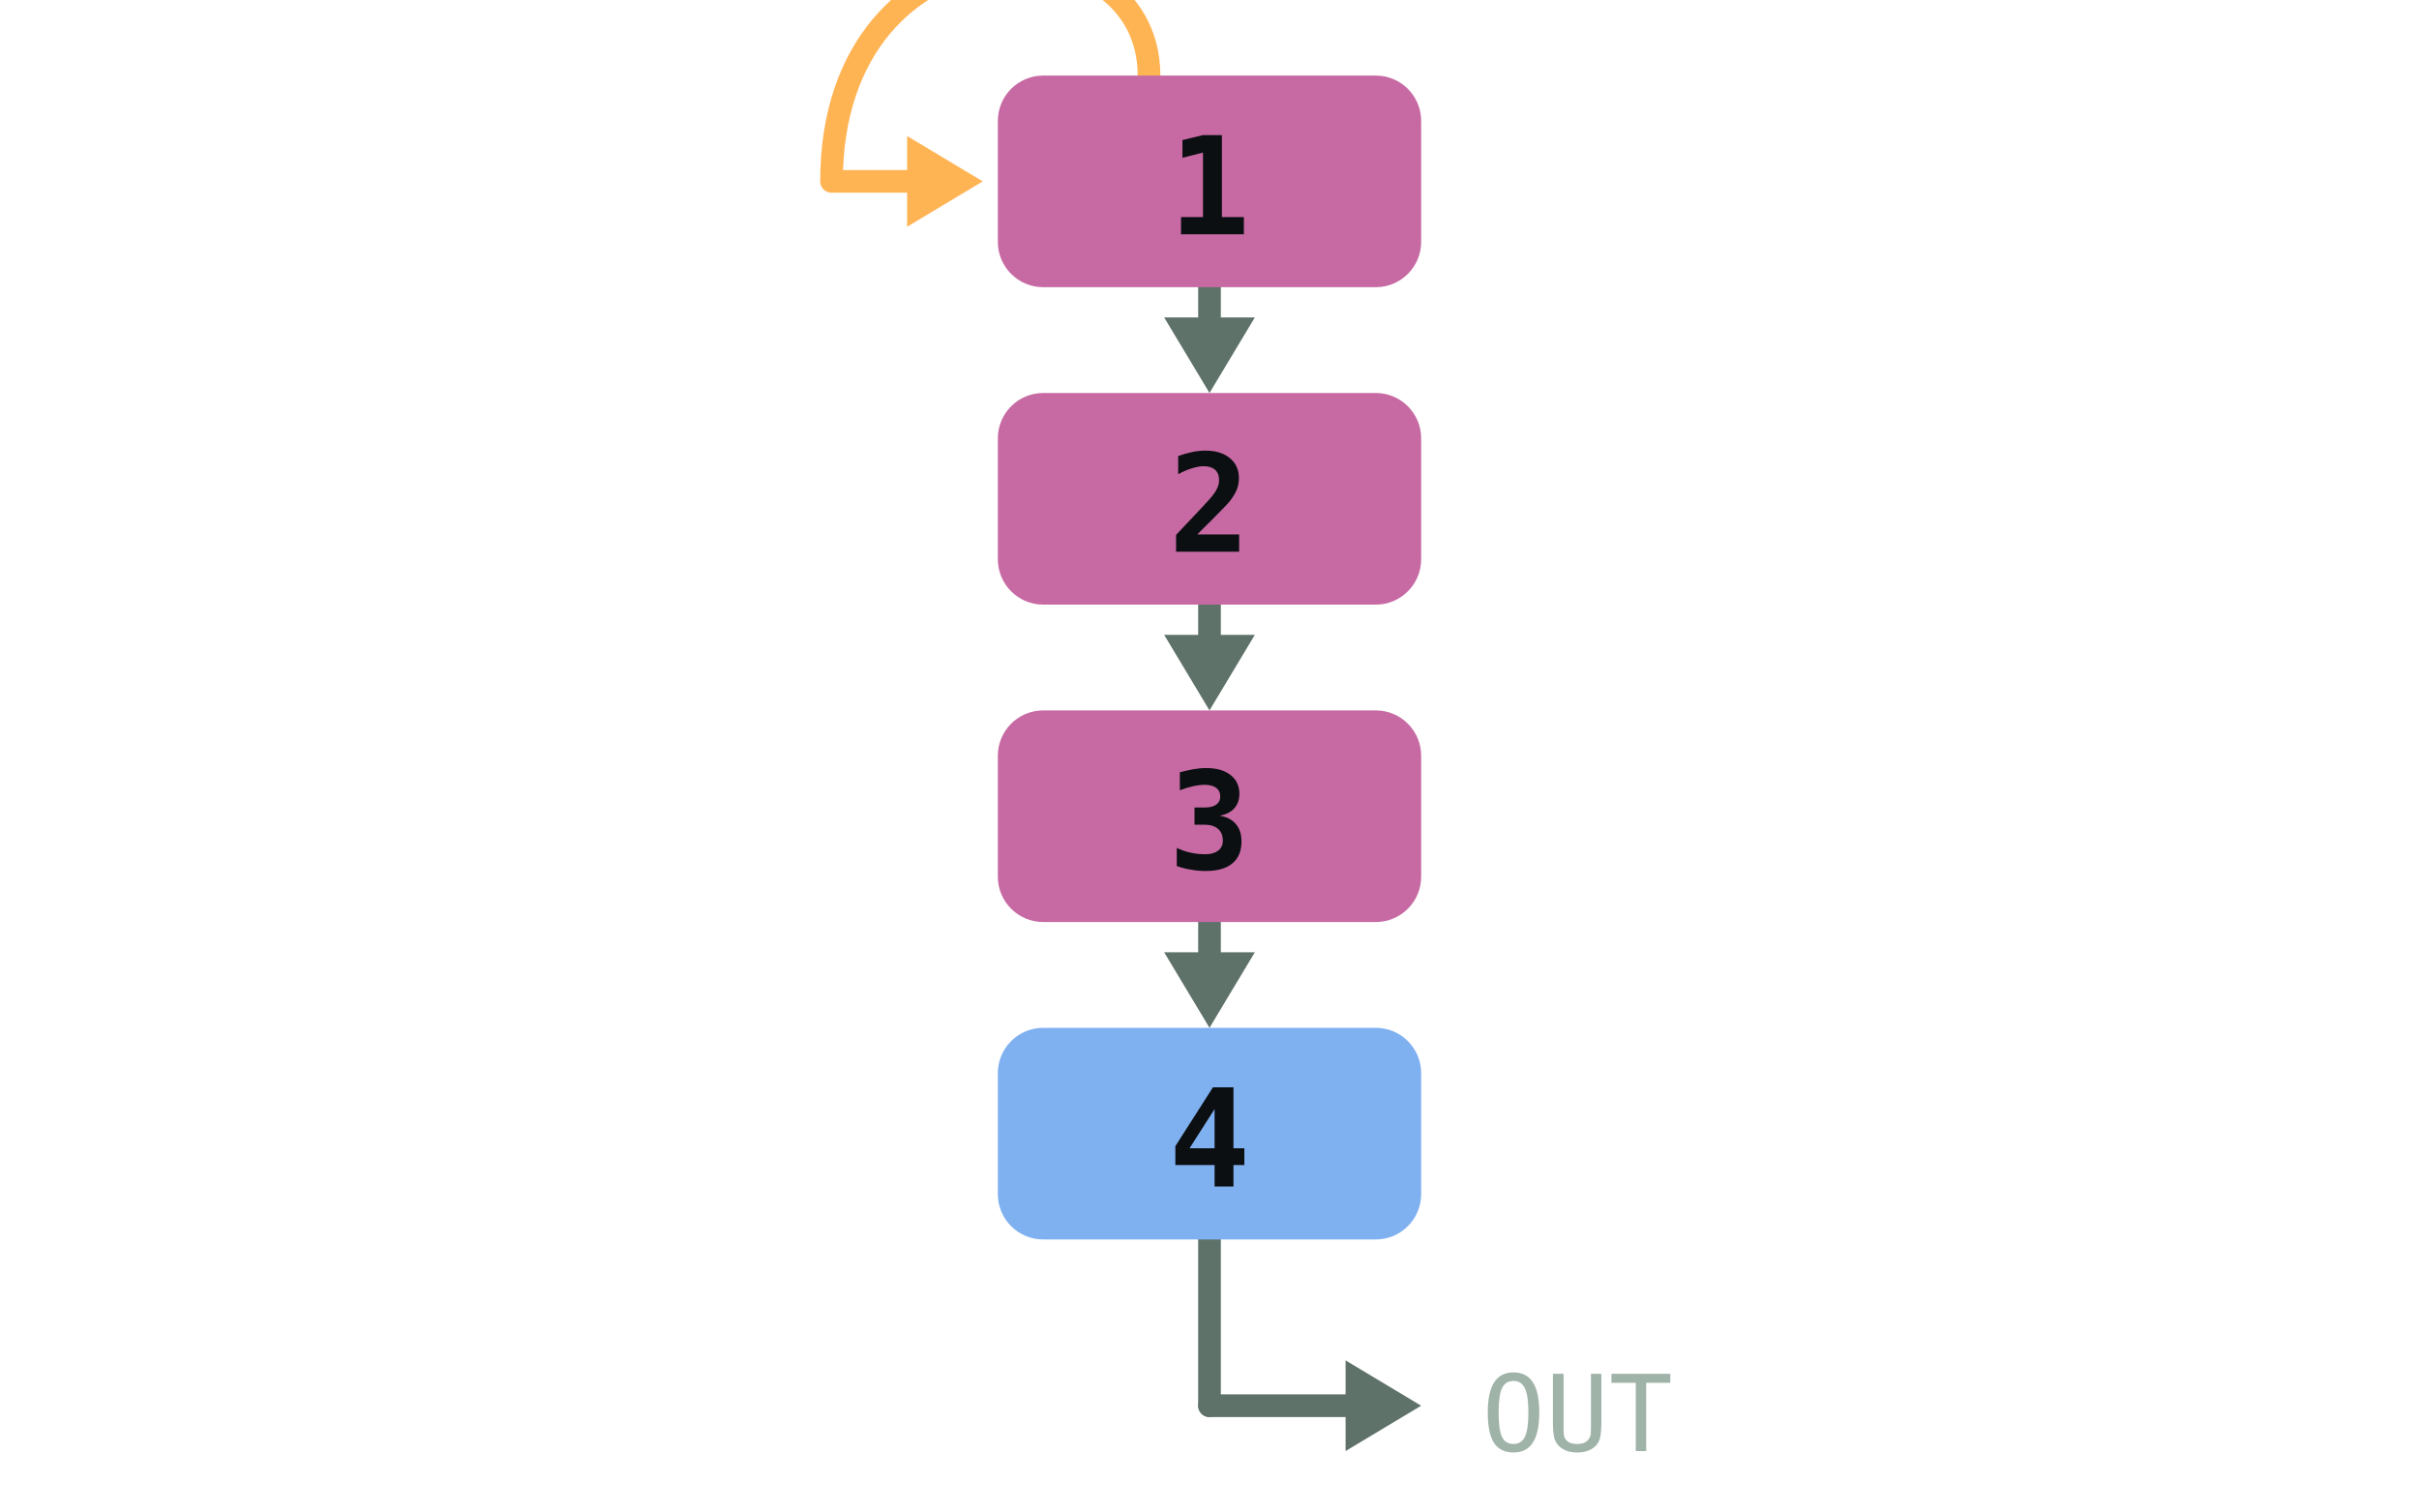
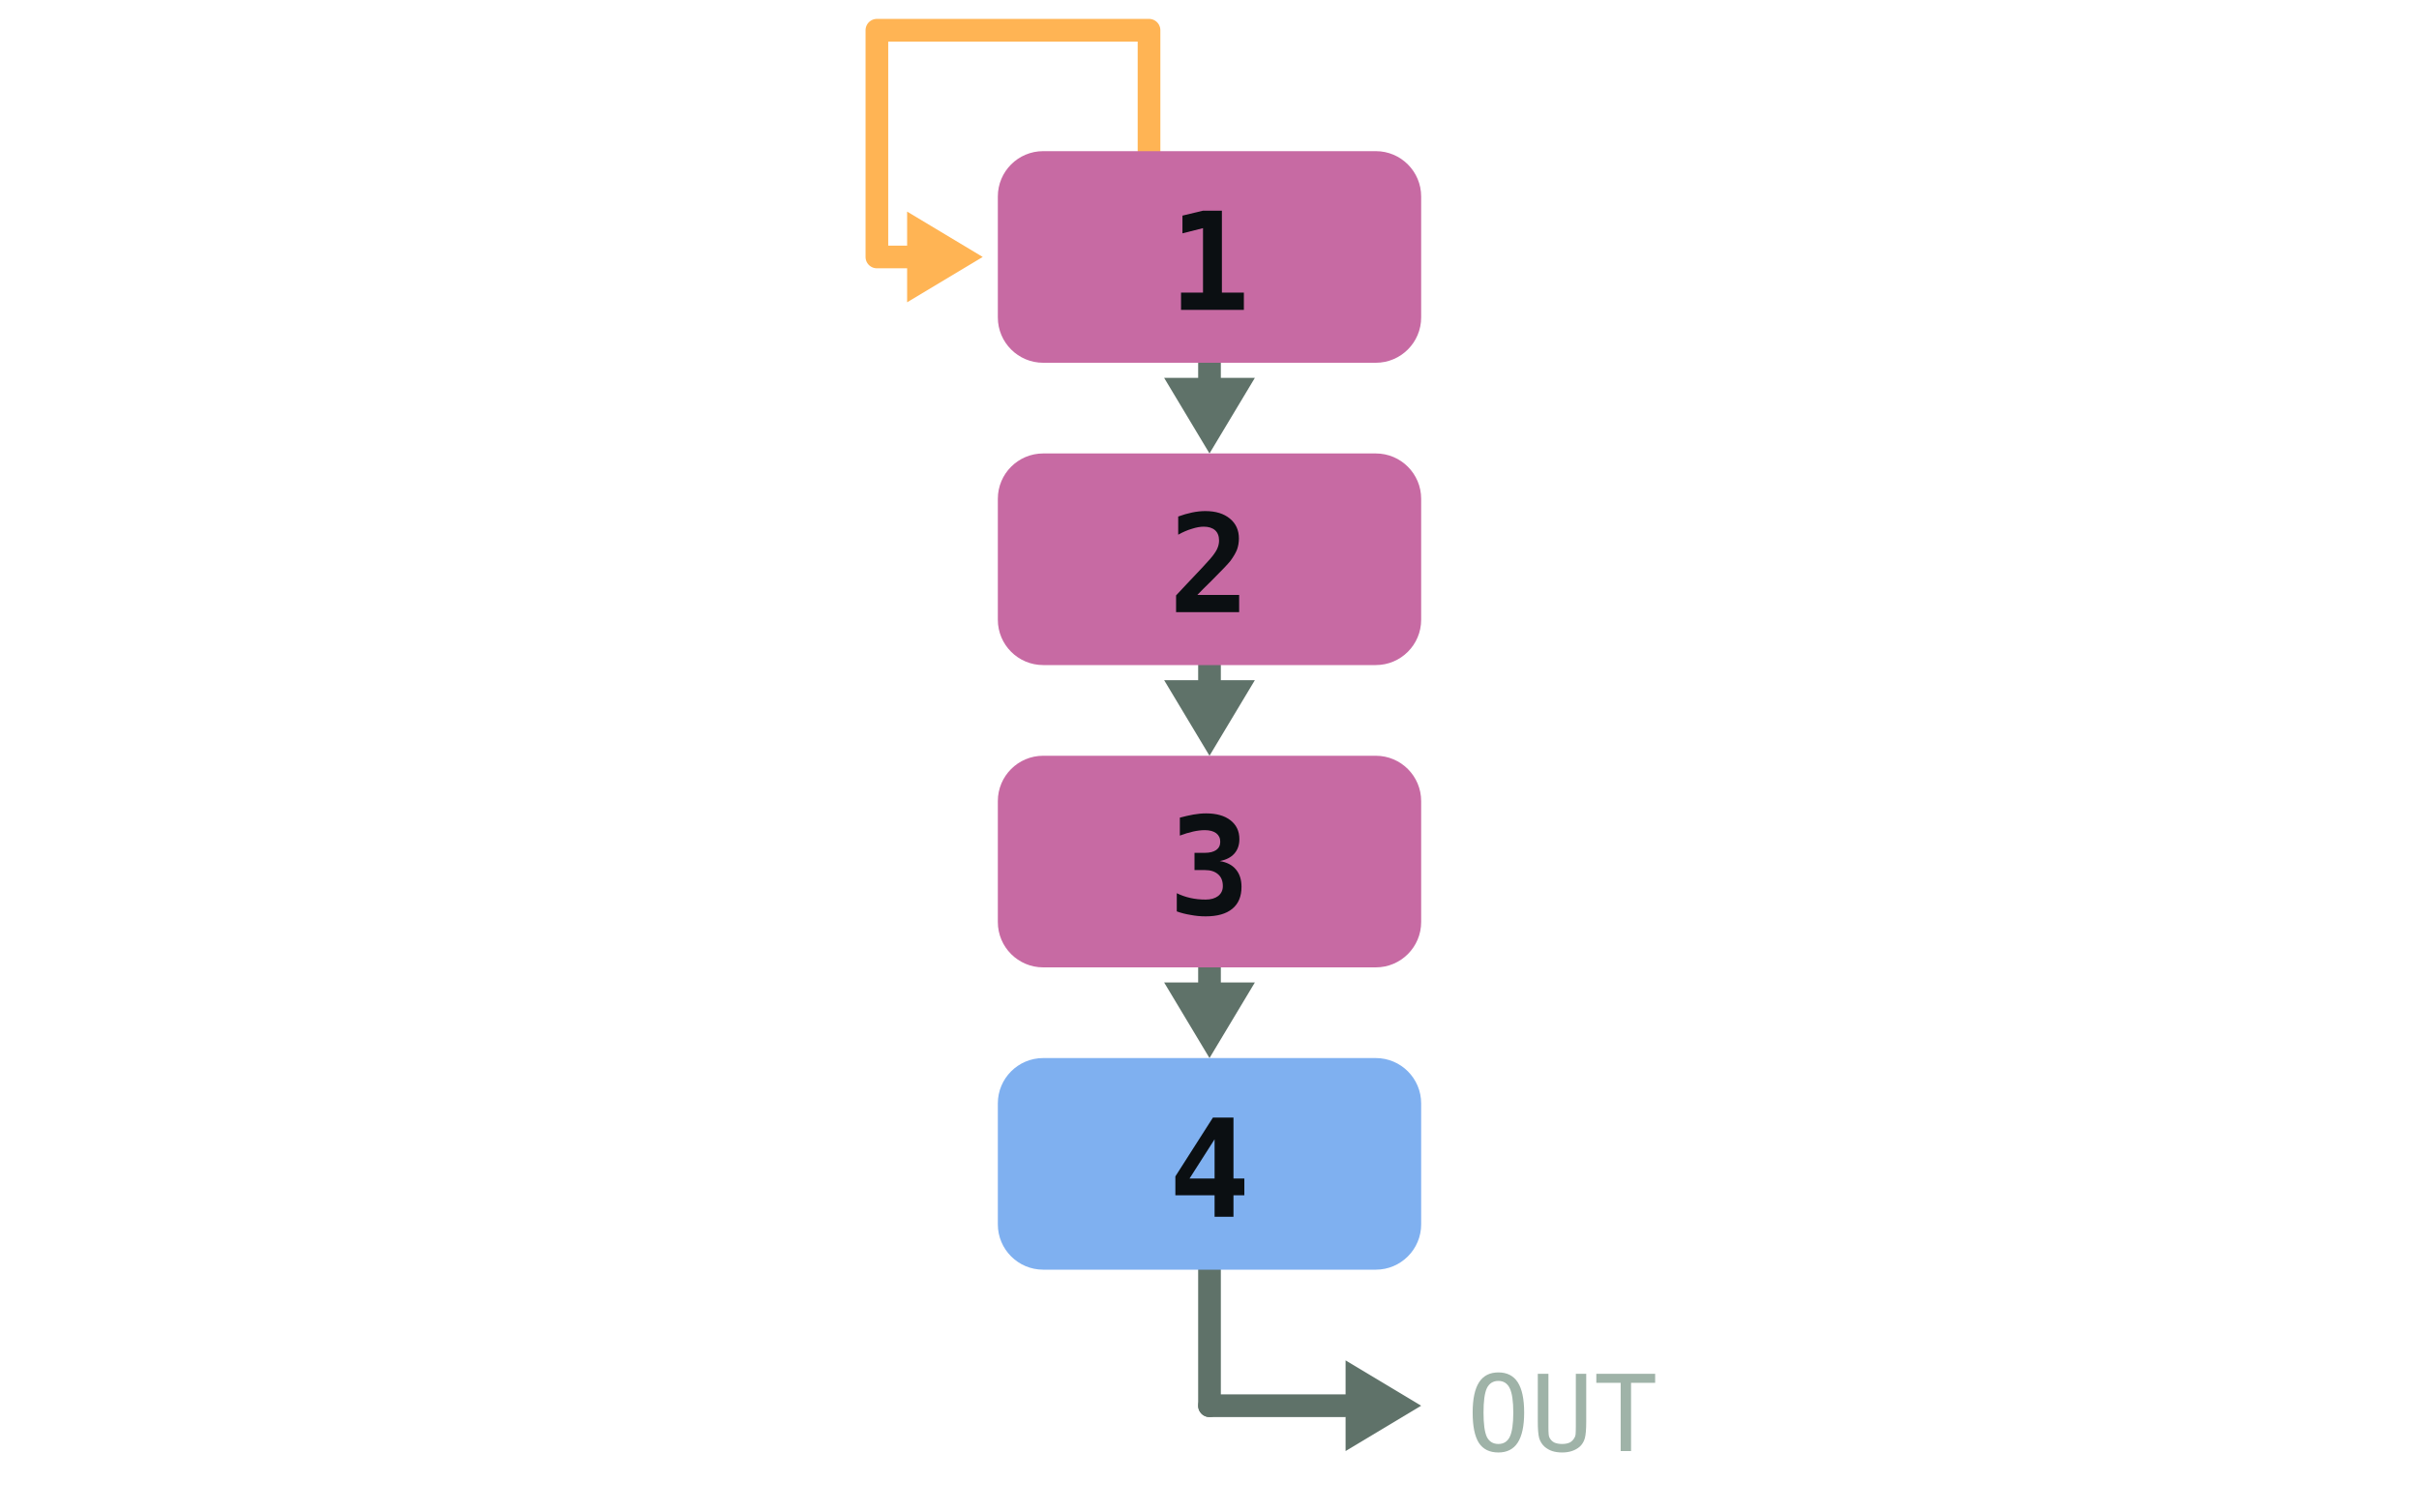
<svg xmlns="http://www.w3.org/2000/svg" viewBox="0 0 160 100" width="160" height="100">
  <g fill="none" stroke="#5f7269" stroke-width="1.5" stroke-linecap="round" stroke-linejoin="round">
-     <path d="M80,19.0 V21.0" />
-     <path d="M80,40.0 V42.0" />
-     <path d="M80,61.0 V63.0" />
-     <path d="M76,5.0 C76,-6.0 55.0,-6.0 55.0,12 L60.0,12" stroke="#ffb454" />
-     <path d="M80,82.0 V93" />
+     <path d="M80,24.0 V25.0" />
+     <path d="M80,44.0 V45.0" />
+     <path d="M80,64.0 V65.0" />
+     <path d="M76,10.0 V2.0 H58.0 V17 H60.0" stroke="#ffb454" />
+     <path d="M80,84.0 V93" />
    <path d="M80,93 H89" />
  </g>
-   <path d="M77,21.0 L83,21.0 L80,26.0 Z" fill="#5f7269" />
-   <path d="M77,42.0 L83,42.0 L80,47.0 Z" fill="#5f7269" />
-   <path d="M77,63.0 L83,63.0 L80,68.0 Z" fill="#5f7269" />
-   <path d="M60.0,9 L60.0,15 L65.0,12 Z" fill="#ffb454" />
+   <path d="M77,25.0 L83,25.0 L80,30.0 Z" fill="#5f7269" />
+   <path d="M77,45.0 L83,45.0 L80,50.0 Z" fill="#5f7269" />
+   <path d="M77,65.0 L83,65.0 L80,70.0 Z" fill="#5f7269" />
+   <path d="M60.0,14 L60.0,20 L65.0,17 Z" fill="#ffb454" />
  <path d="M89,90 L89,96 L94,93 Z" fill="#5f7269" />
-   <text x="98" y="96" font-family="Menlo, monospace" font-size="7" fill="#9fb3a8">OUT</text>
-   <rect x="66.0" y="5.0" width="28" height="14" rx="3" fill="#c76aa3" />
-   <text x="80" y="15.5" text-anchor="middle" font-family="Menlo, monospace" font-size="9" font-weight="bold" fill="#0b0f12">1</text>
-   <rect x="66.0" y="26.0" width="28" height="14" rx="3" fill="#c76aa3" />
-   <text x="80" y="36.5" text-anchor="middle" font-family="Menlo, monospace" font-size="9" font-weight="bold" fill="#0b0f12">2</text>
-   <rect x="66.0" y="47.0" width="28" height="14" rx="3" fill="#c76aa3" />
-   <text x="80" y="57.5" text-anchor="middle" font-family="Menlo, monospace" font-size="9" font-weight="bold" fill="#0b0f12">3</text>
-   <rect x="66.0" y="68.0" width="28" height="14" rx="3" fill="#7fb0f0" />
-   <text x="80" y="78.5" text-anchor="middle" font-family="Menlo, monospace" font-size="9" font-weight="bold" fill="#0b0f12">4</text>
+   <text x="97" y="96" font-family="Menlo, monospace" font-size="7" fill="#9fb3a8">OUT</text>
+   <rect x="66.0" y="10.0" width="28" height="14" rx="3" fill="#c76aa3" />
+   <text x="80" y="20.5" text-anchor="middle" font-family="Menlo, monospace" font-size="9" font-weight="bold" fill="#0b0f12">1</text>
+   <rect x="66.0" y="30.0" width="28" height="14" rx="3" fill="#c76aa3" />
+   <text x="80" y="40.5" text-anchor="middle" font-family="Menlo, monospace" font-size="9" font-weight="bold" fill="#0b0f12">2</text>
+   <rect x="66.0" y="50.0" width="28" height="14" rx="3" fill="#c76aa3" />
+   <text x="80" y="60.5" text-anchor="middle" font-family="Menlo, monospace" font-size="9" font-weight="bold" fill="#0b0f12">3</text>
+   <rect x="66.0" y="70.0" width="28" height="14" rx="3" fill="#7fb0f0" />
+   <text x="80" y="80.5" text-anchor="middle" font-family="Menlo, monospace" font-size="9" font-weight="bold" fill="#0b0f12">4</text>
</svg>
